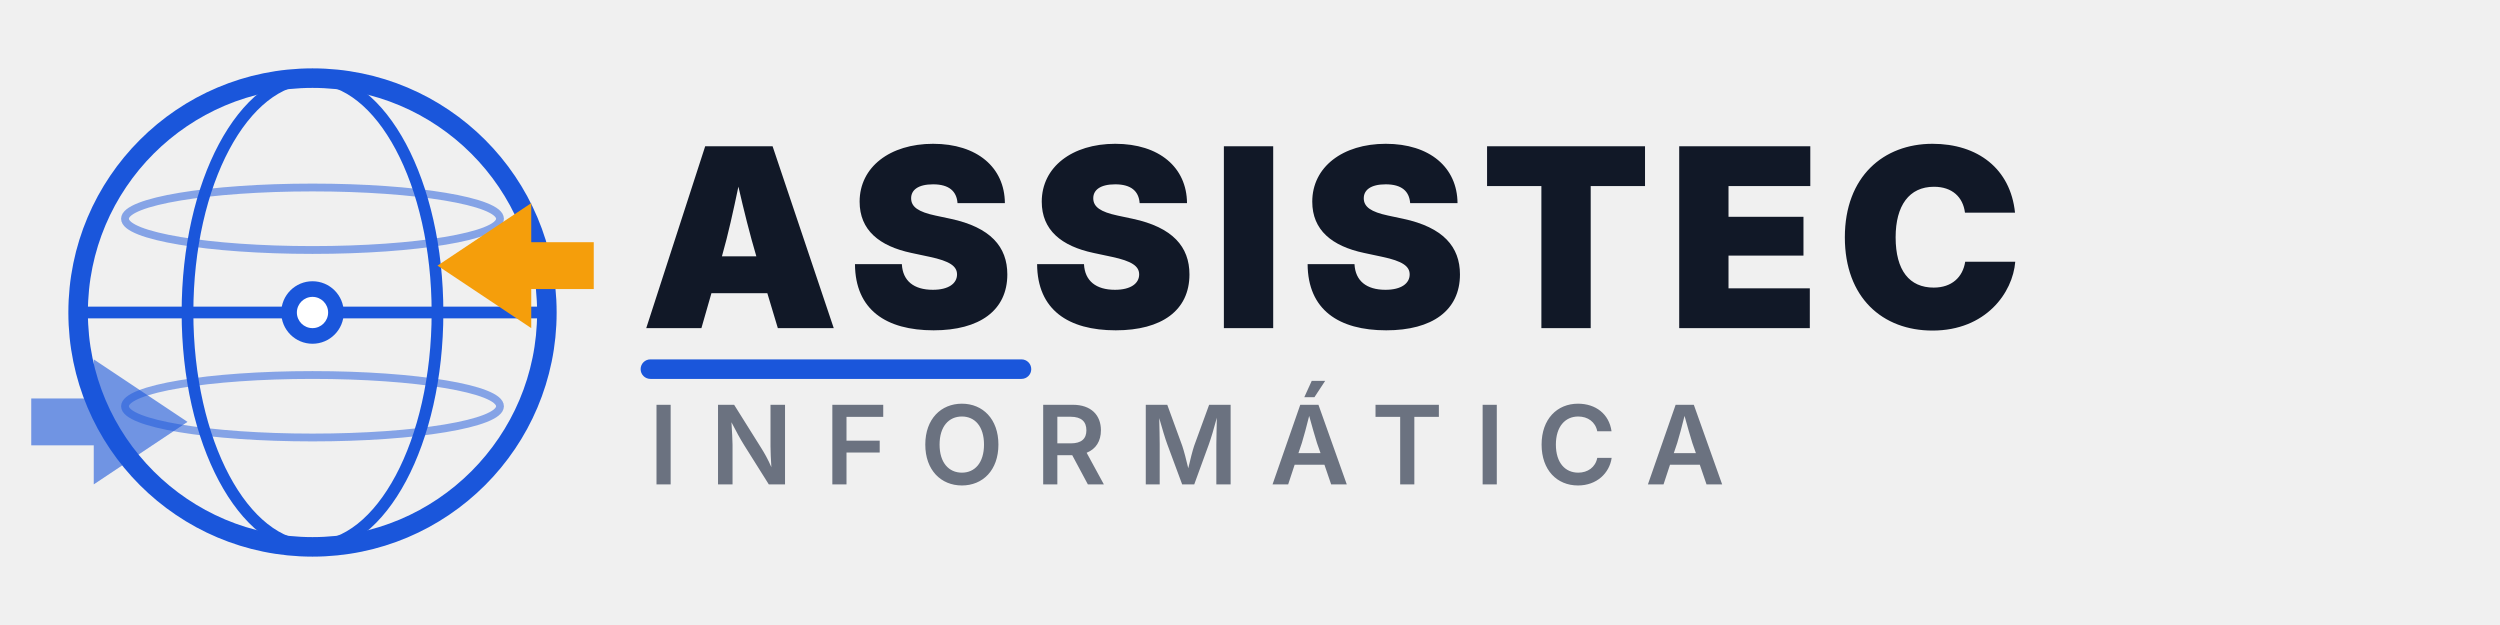
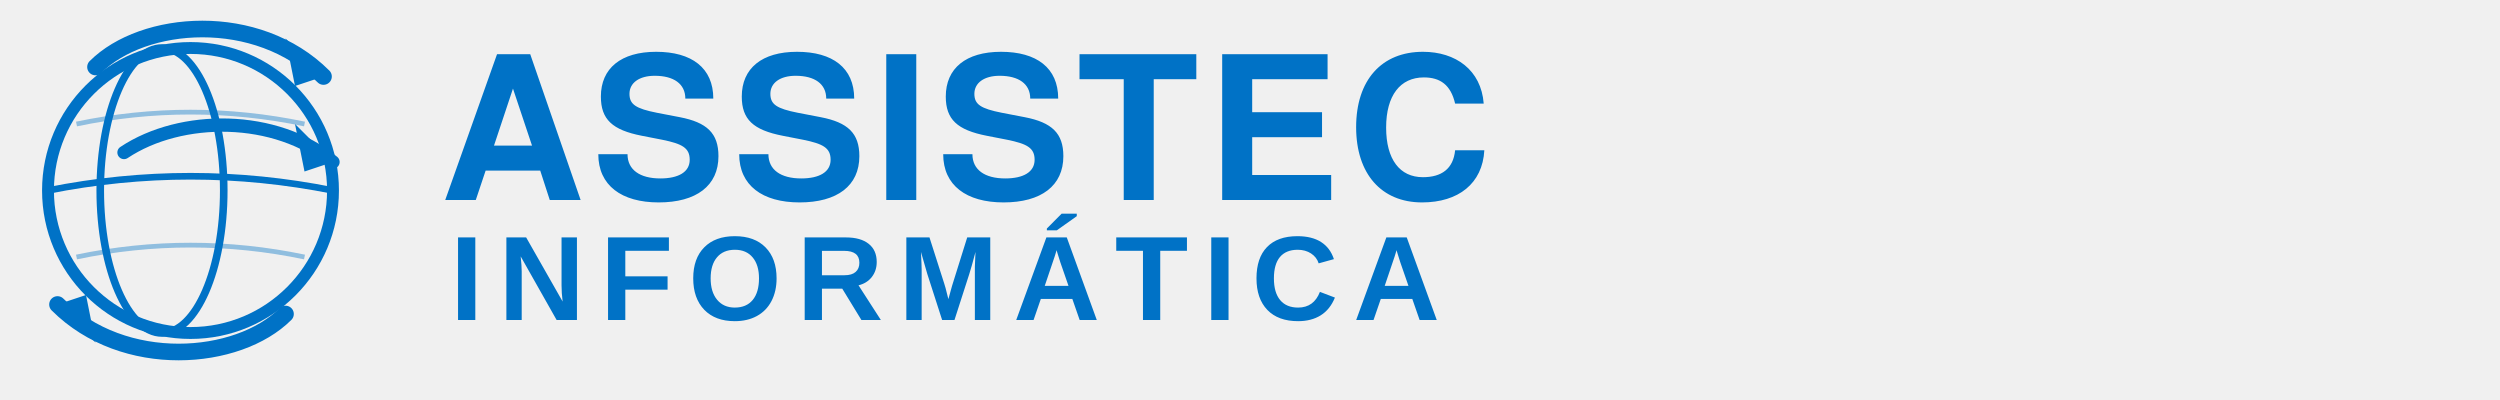
- <svg xmlns="http://www.w3.org/2000/svg" viewBox="0 0 320 80" fill="none">
-   <g transform="translate(8, 8)">
-     <circle cx="32" cy="32" r="30" stroke="#1a56db" stroke-width="2.5" fill="none" />
-     <ellipse cx="32" cy="32" rx="16" ry="30" stroke="#1a56db" stroke-width="1.5" fill="none" />
-     <line x1="2" y1="32" x2="62" y2="32" stroke="#1a56db" stroke-width="1.5" />
-     <ellipse cx="32" cy="20" rx="24" ry="4" stroke="#1a56db" stroke-width="1" fill="none" opacity="0.5" />
-     <ellipse cx="32" cy="44" rx="24" ry="4" stroke="#1a56db" stroke-width="1" fill="none" opacity="0.5" />
-     <g transform="translate(48, 18)">
-       <path d="M0 8 L12 0 L12 5 L20 5 L20 11 L12 11 L12 16 Z" fill="#f59e0b" />
-     </g>
-     <g transform="translate(-4, 38)">
-       <path d="M20 8 L8 0 L8 5 L0 5 L0 11 L8 11 L8 16 Z" fill="#1a56db" opacity="0.6" />
-     </g>
-     <circle cx="32" cy="32" r="4" fill="#1a56db" />
-     <circle cx="32" cy="32" r="2" fill="white" />
+ <svg xmlns="http://www.w3.org/2000/svg" viewBox="0 0 500 80">
+   <g transform="translate(2, 2) scale(0.95)">
+     <circle cx="38" cy="38" r="30" stroke="#0072C6" stroke-width="2.5" fill="none" />
+     <ellipse cx="32" cy="38" rx="13" ry="30" stroke="#0072C6" stroke-width="1.6" fill="none" />
+     <path d="M8,38 Q38,32 68,38" stroke="#0072C6" stroke-width="1.4" fill="none" />
+     <path d="M14,24 Q38,19 62,24" stroke="#0072C6" stroke-width="1" fill="none" opacity="0.4" />
+     <path d="M14,52 Q38,47 62,52" stroke="#0072C6" stroke-width="1" fill="none" opacity="0.4" />
+     <path d="M18,12 C28,2 52,0 66,14" stroke="#0072C6" stroke-width="3.5" fill="none" stroke-linecap="round" />
+     <polygon points="66,14 58,6 60,16" fill="#0072C6" />
+     <path d="M24,30 C36,22 56,22 68,32" stroke="#0072C6" stroke-width="2.8" fill="none" stroke-linecap="round" />
+     <polygon points="68,32 60,24 62,34" fill="#0072C6" />
+     <path d="M58,64 C48,74 24,76 10,62" stroke="#0072C6" stroke-width="3.5" fill="none" stroke-linecap="round" />
+     <polygon points="10,62 18,70 16,60" fill="#0072C6" />
  </g>
-   <text x="82" y="42" font-family="Inter, -apple-system, BlinkMacSystemFont, 'Segoe UI', sans-serif" font-size="32" font-weight="900" letter-spacing="2" fill="#111827">ASSISTEC</text>
-   <text x="83" y="62" font-family="Inter, -apple-system, BlinkMacSystemFont, 'Segoe UI', sans-serif" font-size="14" font-weight="600" letter-spacing="4" fill="#6b7280">INFORMÁTICA</text>
-   <rect x="82" y="46" width="50" height="2.5" rx="1.25" fill="#1a56db" />
+   <text x="88" y="40" font-family="'Arial Black', 'Impact', 'Helvetica Neue', sans-serif" font-size="40" font-weight="900" fill="#0072C6" letter-spacing="1.5">ASSISTEC</text>
+   <text x="90" y="64" font-family="'Arial', 'Helvetica Neue', sans-serif" font-size="24" font-weight="700" fill="#0072C6" letter-spacing="3">INFORMÁTICA</text>
</svg>
